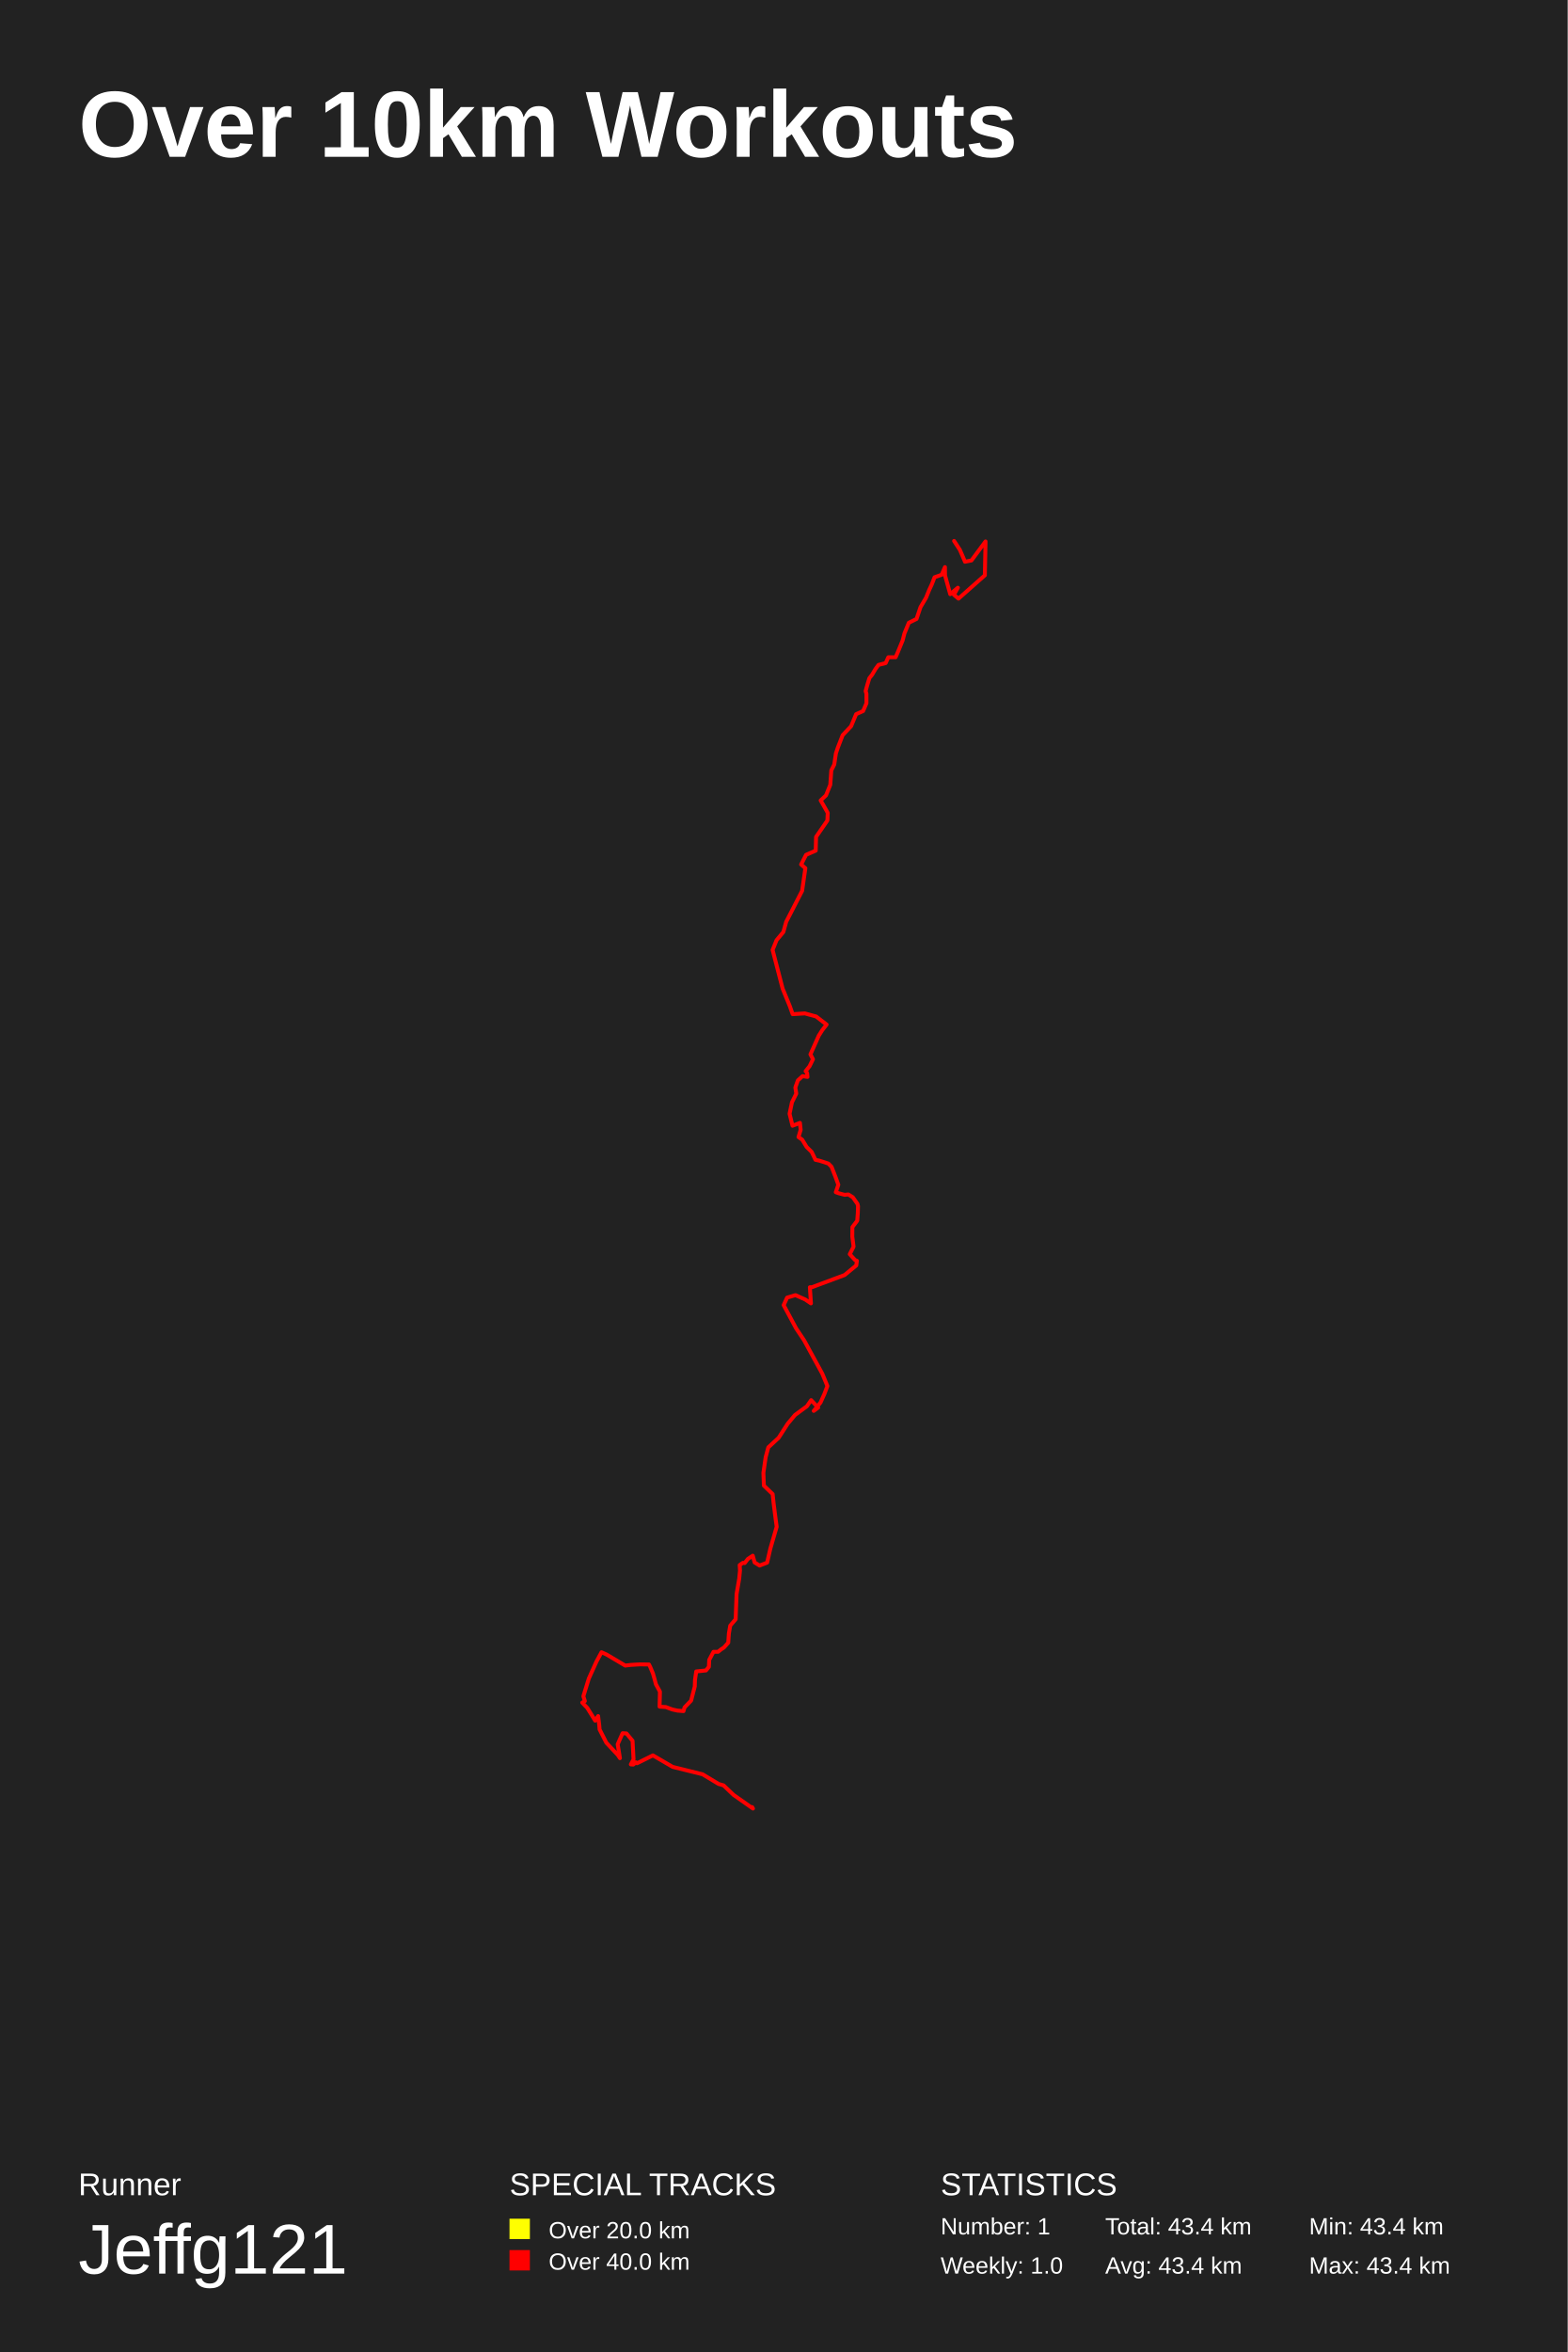
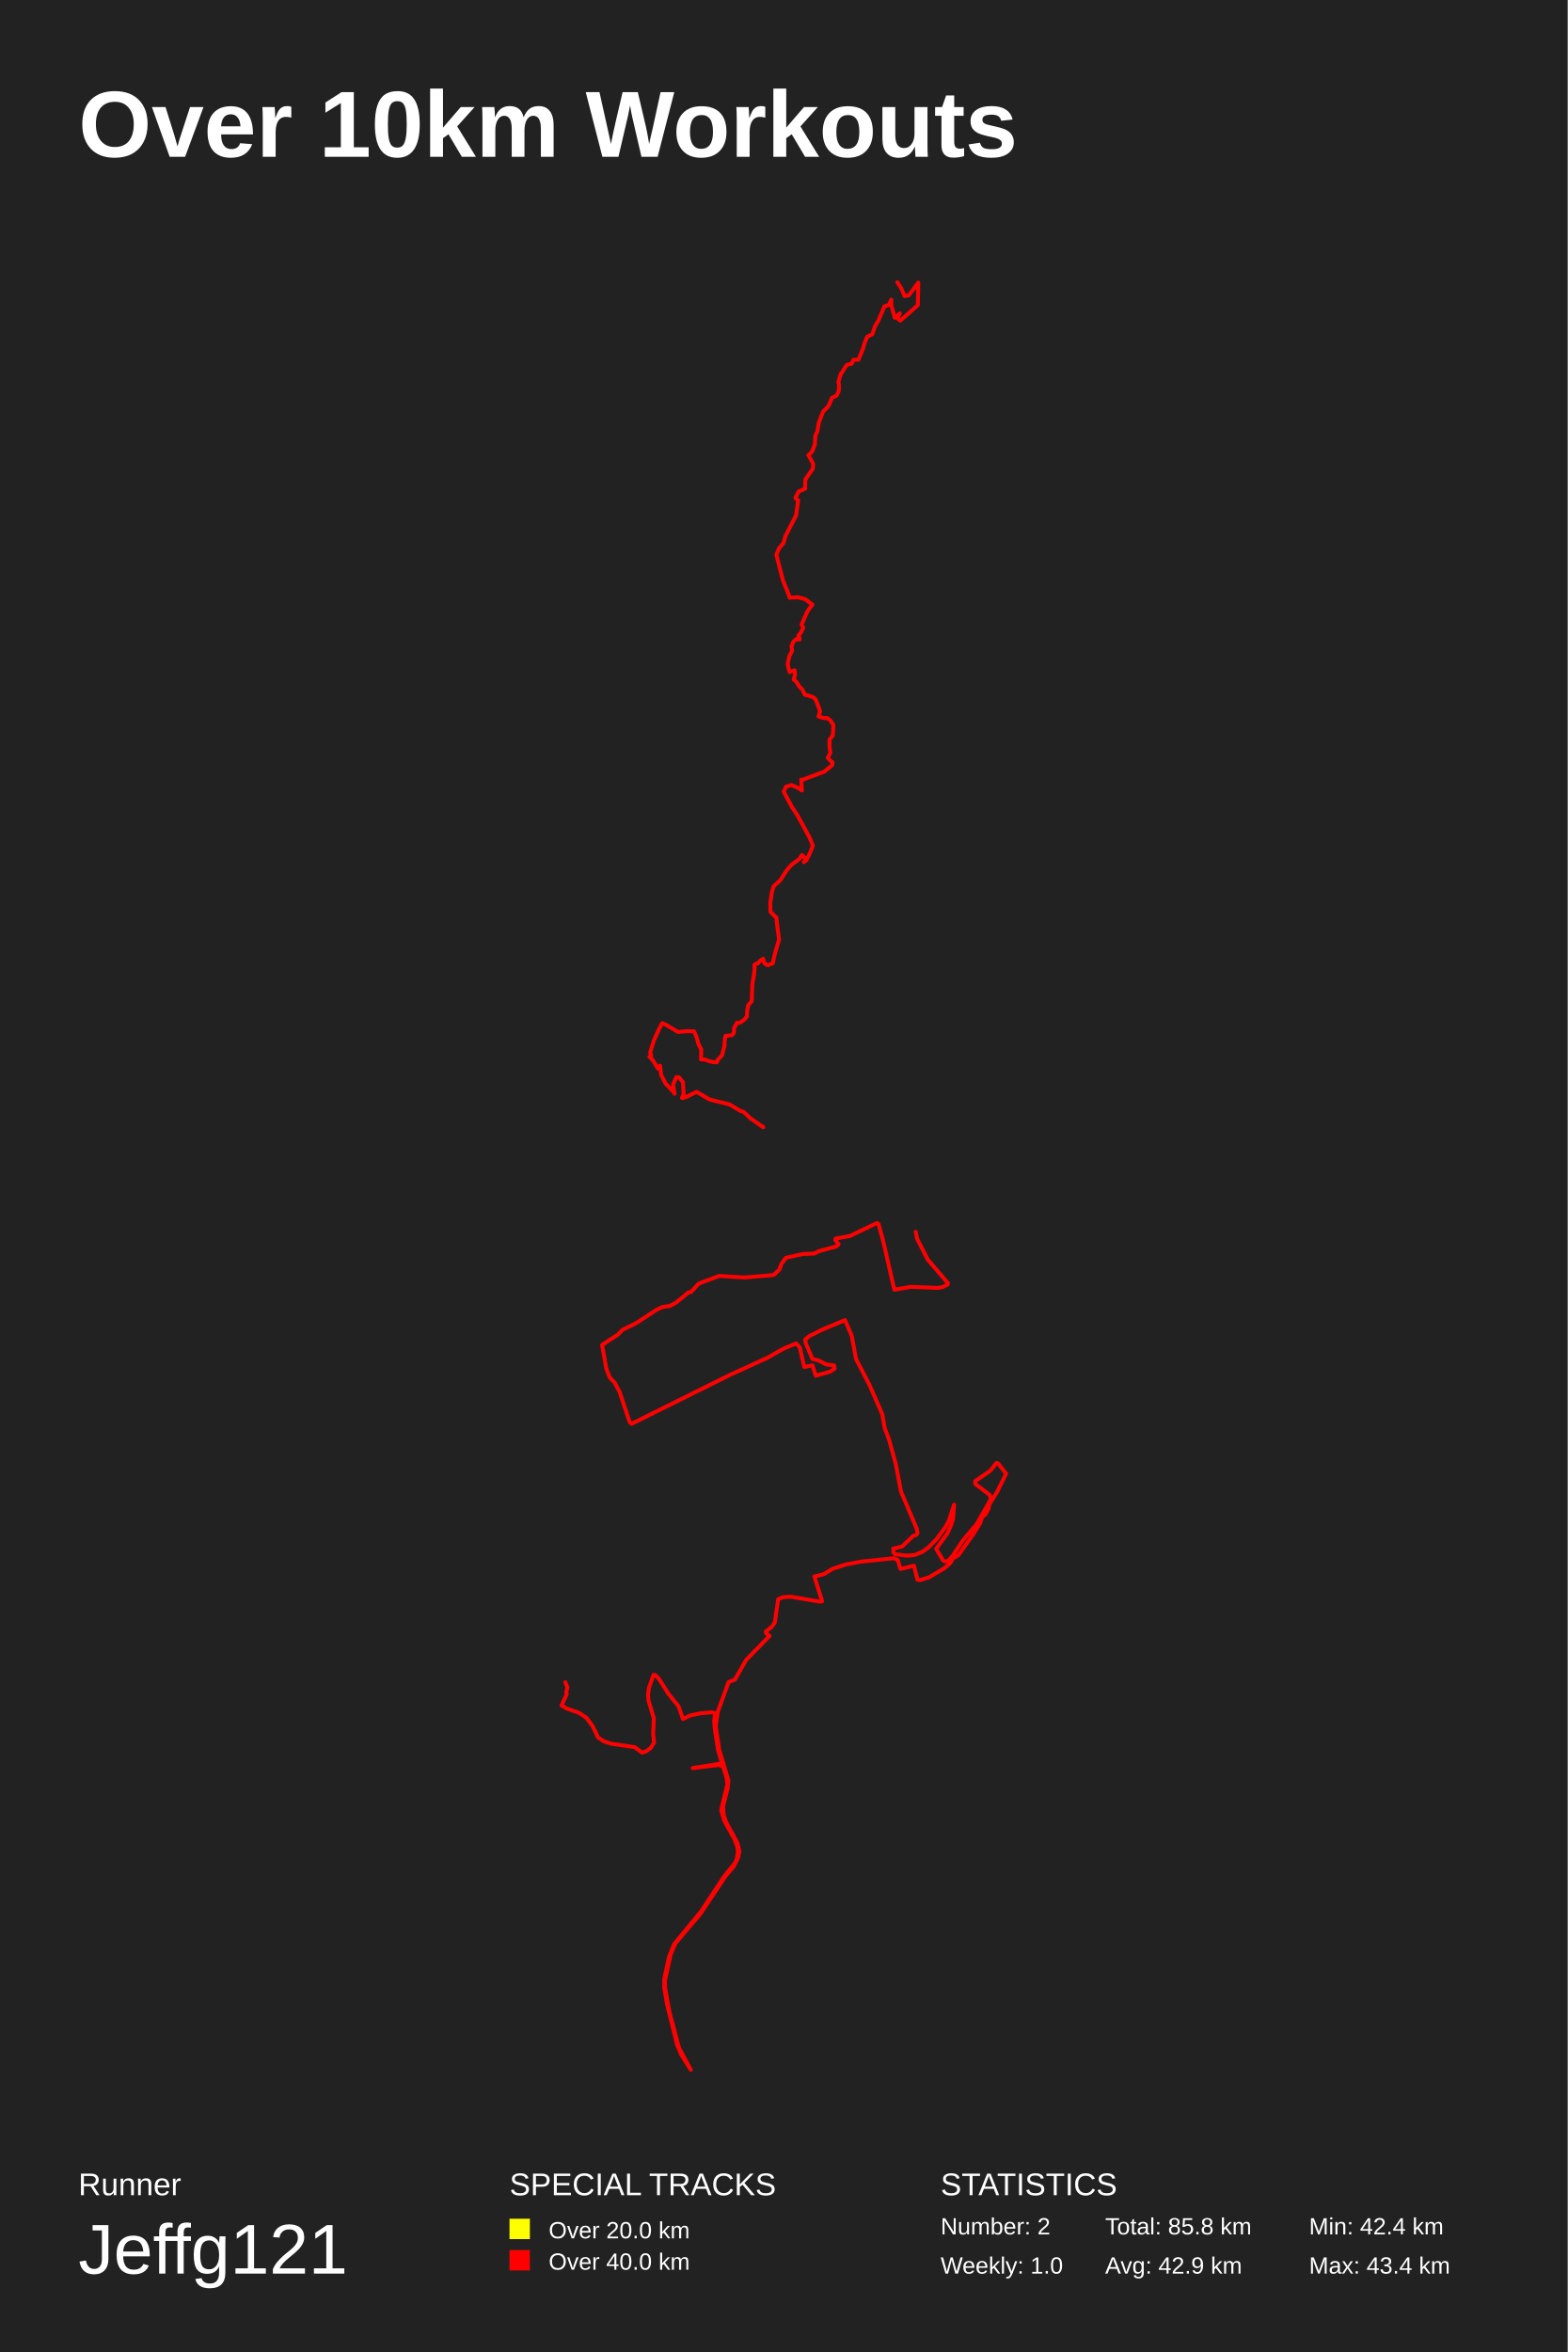
<svg xmlns="http://www.w3.org/2000/svg" baseProfile="full" height="300mm" version="1.1" viewBox="0,0,200,300" width="200mm">
  <defs />
  <rect fill="#222222" height="300" width="200" x="0" y="0" />
  <text fill="#FFFFFF" style="font-size:12px; font-family:Arial; font-weight:bold;" x="10" y="20">Over 10km Workouts</text>
  <text fill="#FFFFFF" style="font-size:4px; font-family:Arial" x="10" y="280">Runner</text>
  <text fill="#FFFFFF" style="font-size:9px; font-family:Arial" x="10" y="290">Jeffg121</text>
  <text fill="#FFFFFF" style="font-size:4px; font-family:Arial" x="65" y="280">SPECIAL TRACKS</text>
  <rect fill="yellow" height="2.6" width="2.6" x="65" y="283" />
  <text fill="#FFFFFF" style="font-size:3px; font-family:Arial" x="70" y="285.5">Over 20.0 km</text>
  <rect fill="red" height="2.6" width="2.6" x="65" y="287" />
  <text fill="#FFFFFF" style="font-size:3px; font-family:Arial" x="70" y="289.5">Over 40.0 km</text>
  <text fill="#FFFFFF" style="font-size:4px; font-family:Arial" x="120" y="280">STATISTICS</text>
-   <text fill="#FFFFFF" style="font-size:3px; font-family:Arial" x="120" y="285">Number: 1</text>
+   <text fill="#FFFFFF" style="font-size:3px; font-family:Arial" x="120" y="285">Number: 2</text>
  <text fill="#FFFFFF" style="font-size:3px; font-family:Arial" x="120" y="290">Weekly: 1.0</text>
-   <text fill="#FFFFFF" style="font-size:3px; font-family:Arial" x="141" y="285">Total: 43.4 km</text>
-   <text fill="#FFFFFF" style="font-size:3px; font-family:Arial" x="141" y="290">Avg: 43.4 km</text>
-   <text fill="#FFFFFF" style="font-size:3px; font-family:Arial" x="167" y="285">Min: 43.4 km</text>
+   <text fill="#FFFFFF" style="font-size:3px; font-family:Arial" x="141" y="285">Total: 85.8 km</text>
+   <text fill="#FFFFFF" style="font-size:3px; font-family:Arial" x="141" y="290">Avg: 42.9 km</text>
+   <text fill="#FFFFFF" style="font-size:3px; font-family:Arial" x="167" y="285">Min: 42.4 km</text>
  <text fill="#FFFFFF" style="font-size:3px; font-family:Arial" x="167" y="290">Max: 43.4 km</text>
-   <polyline fill="none" points="121.721,69.0 122.459,70.136 123.112,71.644 123.106,71.652 123.936,71.485 125.73,69.061 125.644,73.379 122.281,76.356 121.695,75.864 122.202,74.962 121.226,75.788 120.561,73.387 120.554,72.334 120.132,73.311 119.229,73.629 118.86,74.576 118.55,75.235 118.134,76.258 117.435,77.44 116.928,78.947 115.945,79.432 115.385,80.795 115.154,81.689 114.548,83.166 114.258,83.833 113.328,83.833 112.992,84.575 112.075,84.81 111.68,85.348 111.264,86.052 110.908,86.507 110.625,87.446 110.434,88.143 110.539,88.491 110.539,89.696 110.111,90.695 109.22,91.097 108.574,92.642 107.506,93.763 106.9,95.331 106.643,96.088 106.432,97.512 106.056,98.262 105.924,100.102 105.377,101.45 104.698,102.094 105.172,102.919 105.601,103.684 105.555,104.653 104.111,106.751 104.065,108.5 102.832,109.038 102.205,110.265 102.746,110.742 102.331,113.627 100.3,117.579 99.937,118.881 99.067,119.926 98.566,121.168 99.845,126.097 100.768,128.353 101.124,129.359 102.674,129.261 104.117,129.655 105.456,130.684 104.889,131.411 104.454,132.107 103.392,134.484 103.715,135.105 103.28,135.998 102.779,136.627 102.964,136.861 103.016,137.361 102.39,137.262 101.79,137.807 101.467,138.708 101.586,139.495 101.038,140.593 100.729,142.061 101.104,143.59 102.054,143.227 102.146,144.105 101.869,145.036 102.344,145.369 102.911,146.3 103.55,146.928 104.032,147.935 104.553,148.048 105.68,148.412 106.082,148.82 106.583,150.099 106.952,151.114 106.629,152.067 106.985,152.196 107.757,152.4 108.231,152.355 108.798,152.71 109.398,153.566 109.464,153.846 109.438,154.716 109.365,155.7 108.746,156.517 108.733,157.735 108.897,159.014 108.409,159.975 109.075,160.709 109.319,160.815 109.24,161.406 107.75,162.632 103.59,164.183 103.32,164.19 103.458,166.248 102.739,165.757 101.48,165.197 100.412,165.515 99.977,166.475 101.566,169.434 102.581,170.955 104.902,175.207 105.555,176.788 105.179,177.787 104.678,178.899 103.814,179.958 104.381,179.542 103.484,178.589 102.937,179.376 101.427,180.48 100.485,181.607 99.337,183.393 98.019,184.611 97.683,185.859 97.392,187.848 97.452,189.49 98.573,190.572 98.691,191.706 98.942,193.673 99.087,194.74 98.276,197.538 97.867,199.316 96.905,199.686 96.272,199.293 96.034,198.431 95.408,198.847 95.006,199.368 94.768,199.346 94.366,199.626 94.406,200.321 94.307,201.35 94.142,202.326 93.971,203.309 93.898,205.26 93.852,206.538 93.16,207.348 92.988,208.353 92.909,209.518 92.355,210.146 92.032,210.35 91.604,210.69 91.023,210.69 90.483,211.711 90.437,212.611 90.067,213.065 88.821,213.193 88.663,214.282 88.637,215.106 88.169,216.914 87.331,217.783 87.2,218.252 86.435,218.192 85.782,218.048 84.945,217.738 84.147,217.685 84.193,215.764 83.679,214.827 83.507,214.169 83.296,213.435 82.96,212.634 82.795,212.308 81.628,212.293 80.534,212.354 79.762,212.445 77.389,211.038 76.736,210.743 76.09,211.946 75.121,214.093 74.422,216.362 74.613,216.974 74.277,217.171 74.93,217.851 75.932,219.47 76.308,218.887 76.453,220.082 76.492,220.589 77.356,222.29 78.82,223.848 79.09,224.256 78.8,222.487 79.426,221.073 79.921,221.103 80.699,222.04 80.824,224.4 80.481,225.05 80.784,225.072 81.127,224.785 81.272,224.906 83.296,223.9 85.815,225.367 89.632,226.312 91.676,227.545 92.309,227.726 93.575,228.936 96.061,230.682 95.955,230.493" stroke="red" stroke-linecap="round" stroke-linejoin="round" stroke-width="0.5" />
+   <polyline fill="none" points="114.481,36.0 114.973,36.758 115.408,37.763 115.404,37.768 115.957,37.657 117.153,36.04 117.096,38.919 114.854,40.904 114.463,40.576 114.802,39.975 114.151,40.525 113.707,38.924 113.703,38.222 113.421,38.874 112.819,39.086 112.573,39.717 112.366,40.157 112.09,40.839 111.624,41.626 111.285,42.631 110.63,42.955 110.257,43.864 110.103,44.46 109.698,45.444 109.505,45.889 108.885,45.889 108.661,46.384 108.05,46.54 107.786,46.899 107.51,47.368 107.272,47.671 107.083,48.297 106.956,48.762 107.026,48.994 107.026,49.797 106.74,50.464 106.147,50.731 105.716,51.761 105.004,52.509 104.6,53.554 104.428,54.059 104.288,55.008 104.037,55.508 103.949,56.735 103.584,57.633 103.132,58.063 103.448,58.613 103.734,59.123 103.703,59.769 102.741,61.167 102.71,62.334 101.888,62.692 101.47,63.51 101.831,63.828 101.554,65.751 100.2,68.386 99.958,69.254 99.378,69.951 99.044,70.779 99.897,74.064 100.512,75.568 100.749,76.24 101.782,76.174 102.745,76.436 103.637,77.123 103.259,77.607 102.969,78.072 102.261,79.656 102.477,80.07 102.187,80.666 101.853,81.084 101.976,81.241 102.011,81.574 101.593,81.508 101.193,81.872 100.978,82.472 101.057,82.997 100.692,83.729 100.486,84.708 100.736,85.727 101.369,85.485 101.431,86.07 101.246,86.691 101.563,86.913 101.941,87.533 102.367,87.952 102.688,88.623 103.035,88.699 103.787,88.941 104.055,89.214 104.389,90.066 104.635,90.742 104.42,91.378 104.657,91.464 105.171,91.6 105.488,91.57 105.866,91.807 106.266,92.377 106.31,92.564 106.292,93.144 106.244,93.8 105.83,94.345 105.822,95.157 105.932,96.01 105.606,96.65 106.05,97.14 106.213,97.21 106.16,97.604 105.167,98.421 102.393,99.455 102.213,99.46 102.305,100.832 101.826,100.504 100.987,100.131 100.275,100.343 99.985,100.984 101.044,102.956 101.721,103.97 103.268,106.805 103.703,107.859 103.453,108.525 103.119,109.266 102.543,109.972 102.921,109.695 102.323,109.059 101.958,109.584 100.952,110.32 100.323,111.072 99.558,112.262 98.679,113.074 98.455,113.906 98.262,115.232 98.301,116.327 99.048,117.048 99.128,117.804 99.295,119.115 99.391,119.826 98.851,121.692 98.578,122.877 97.936,123.124 97.514,122.862 97.356,122.287 96.939,122.564 96.67,122.912 96.512,122.897 96.244,123.084 96.271,123.548 96.205,124.233 96.095,124.884 95.98,125.539 95.932,126.84 95.901,127.692 95.44,128.232 95.325,128.902 95.273,129.679 94.904,130.097 94.688,130.233 94.402,130.46 94.016,130.46 93.655,131.141 93.624,131.741 93.378,132.043 92.548,132.129 92.442,132.855 92.425,133.404 92.112,134.609 91.554,135.189 91.466,135.501 90.956,135.461 90.521,135.365 89.963,135.159 89.431,135.123 89.462,133.843 89.119,133.218 89.005,132.779 88.864,132.29 88.64,131.756 88.53,131.539 87.752,131.529 87.023,131.569 86.508,131.63 84.926,130.692 84.491,130.495 84.06,131.297 83.414,132.729 82.948,134.241 83.076,134.649 82.851,134.781 83.286,135.234 83.955,136.313 84.205,135.925 84.302,136.721 84.328,137.059 84.904,138.193 85.88,139.232 86.06,139.504 85.867,138.324 86.284,137.382 86.614,137.402 87.132,138.027 87.216,139.6 86.987,140.033 87.19,140.048 87.418,139.857 87.515,139.937 88.864,139.267 90.543,140.245 93.088,140.875 94.451,141.697 94.873,141.818 95.717,142.624 97.374,143.788 97.303,143.662" stroke="red" stroke-linecap="round" stroke-linejoin="round" stroke-width="0.5" />
+   <polyline fill="none" points="116.824,157.112 117.001,158.006 118.37,160.677 120.938,163.671 120.894,163.858 120.21,164.18 119.614,164.274 116.219,164.138 114.095,164.502 112.691,158.359 112.078,156.125 111.873,156.0 108.425,157.653 106.621,157.975 106.568,158.162 106.985,158.702 106.737,158.973 104.444,159.596 103.875,159.898 102.435,159.95 100.276,160.428 99.68,161.228 99.458,161.904 98.702,162.631 94.97,162.943 91.77,162.746 89.593,163.546 89.069,163.795 88.153,164.814 87.86,164.824 86.243,166.155 85.461,166.57 84.492,166.716 83.701,167.101 81.23,168.722 79.399,169.636 78.804,170.25 76.813,171.549 77.346,174.552 77.791,175.706 78.422,176.371 79.044,177.535 80.324,181.369 80.555,181.619 93.104,175.383 97.92,173.18 100.009,171.996 101.564,171.362 102.026,171.85 102.604,174.365 103.653,174.147 104.07,175.467 105.874,174.968 106.479,174.563 106.399,174.147 105.403,174.043 104.444,173.534 103.644,173.336 102.791,171.32 102.719,170.863 103.279,170.405 104.95,169.574 107.803,168.379 108.665,170.405 109.207,173.336 110.922,176.641 112.558,180.382 112.869,182.18 113.411,183.593 114.273,186.71 114.948,190.254 116.957,194.992 117.046,195.563 116.912,195.771 116.495,195.916 115.091,197.257 113.962,197.527 113.988,198.026 114.202,198.244 115.704,198.431 116.699,198.337 117.694,197.932 118.503,197.33 119.499,196.301 120.592,194.815 121.054,193.953 121.72,191.927 121.578,193.755 121.329,194.555 120.849,195.605 119.436,197.548 120.307,199.033 120.583,199.169 120.912,199.127 121.489,198.514 122.84,196.488 124.591,194.41 126.306,191.417 126.395,191.075 126.262,190.68 124.431,189.287 124.404,188.924 126.36,187.573 127.124,186.596 127.337,186.669 128.359,187.968 127.23,190.243 126.191,191.947 126.137,192.384 125.746,193.132 125.293,193.527 125.053,194.264 124.244,195.584 122.298,198.327 121.578,198.794 121.223,199.387 120.441,200.052 118.53,201.184 117.41,201.537 117.046,201.506 116.601,199.709 114.886,200.124 114.531,198.971 114.024,198.753 109.758,199.2 107.919,199.553 106.239,200.093 105.101,200.789 103.893,201.08 104.888,204.239 104.612,204.291 100.844,203.657 99.867,203.73 99.28,203.979 98.845,206.95 98.471,207.49 97.698,208.093 97.734,208.311 98.178,208.664 95.183,211.729 93.761,214.233 92.952,214.555 91.575,218.325 91.308,220.154 91.762,223.207 92.926,227.082 92.837,228.1 92.259,230.343 92.313,231.486 92.624,232.389 94.09,235.1 94.33,236.149 94.17,236.918 93.637,238.039 92.606,239.244 89.353,244.115 86.189,247.843 85.567,249.255 84.838,252.589 84.847,253.544 85.407,256.638 86.625,261.207 88.127,264.0 86.874,262.006 86.376,260.781 85.087,255.579 84.741,253.523 84.741,252.412 85.363,249.556 86.003,247.978 89.415,243.834 92.33,239.421 93.823,237.551 94.019,237.042 94.143,236.128 94.063,235.578 93.699,234.581 92.375,232.192 92.001,230.873 92.792,227.612 92.704,226.781 92.215,225.264 91.646,225.129 88.367,225.524 92.117,224.921 91.602,223.197 91.211,220.652 91.113,219.541 91.228,218.544 90.855,218.408 89.335,218.533 88.047,218.814 87.131,219.271 86.58,217.661 85.309,216.082 84.003,214.056 83.594,213.651 83.381,213.63 82.785,215.302 82.67,216.123 82.723,216.871 83.416,219.167 83.328,221.12 83.443,222.283 83.017,222.948 82.439,223.384 81.914,223.55 80.981,222.854 77.897,222.397 77,222.086 76.289,221.608 75.631,220.206 74.814,219.104 73.925,218.502 72.325,217.931 71.641,217.536 72.307,216.082 72.236,215.843 72.396,215.23 72.121,214.575" stroke="red" stroke-linecap="round" stroke-linejoin="round" stroke-width="0.5" />
</svg>
